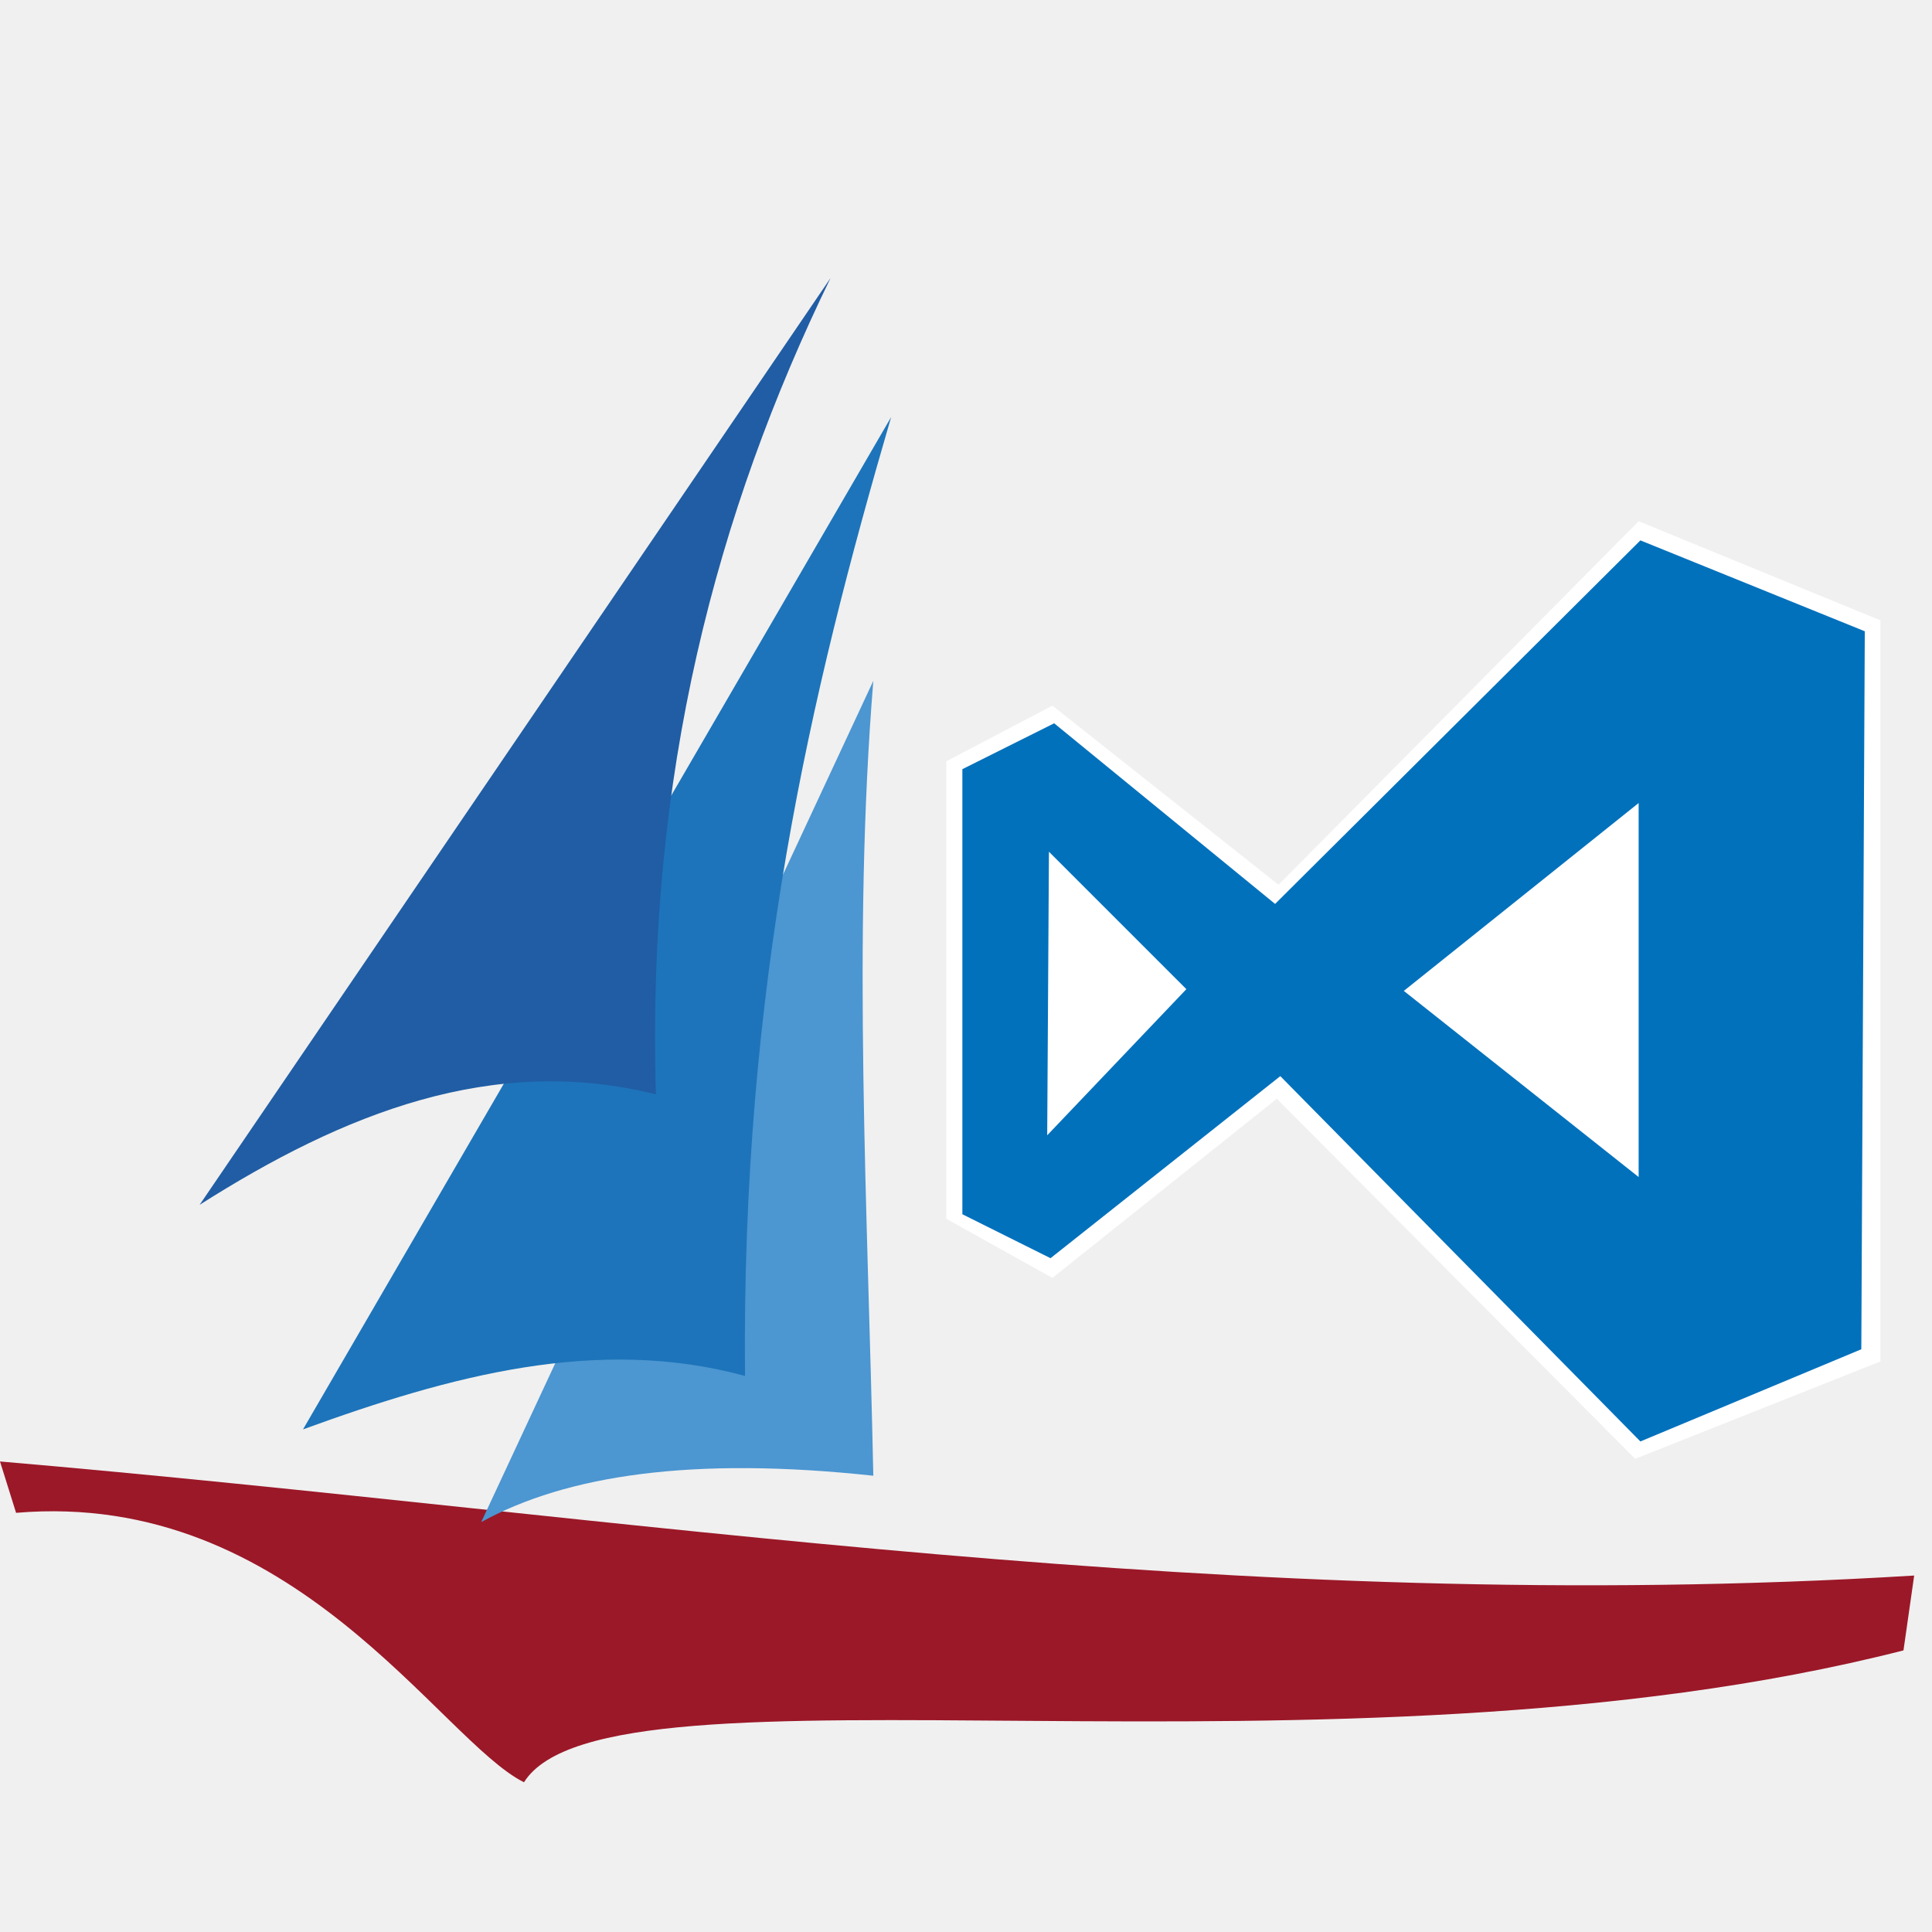
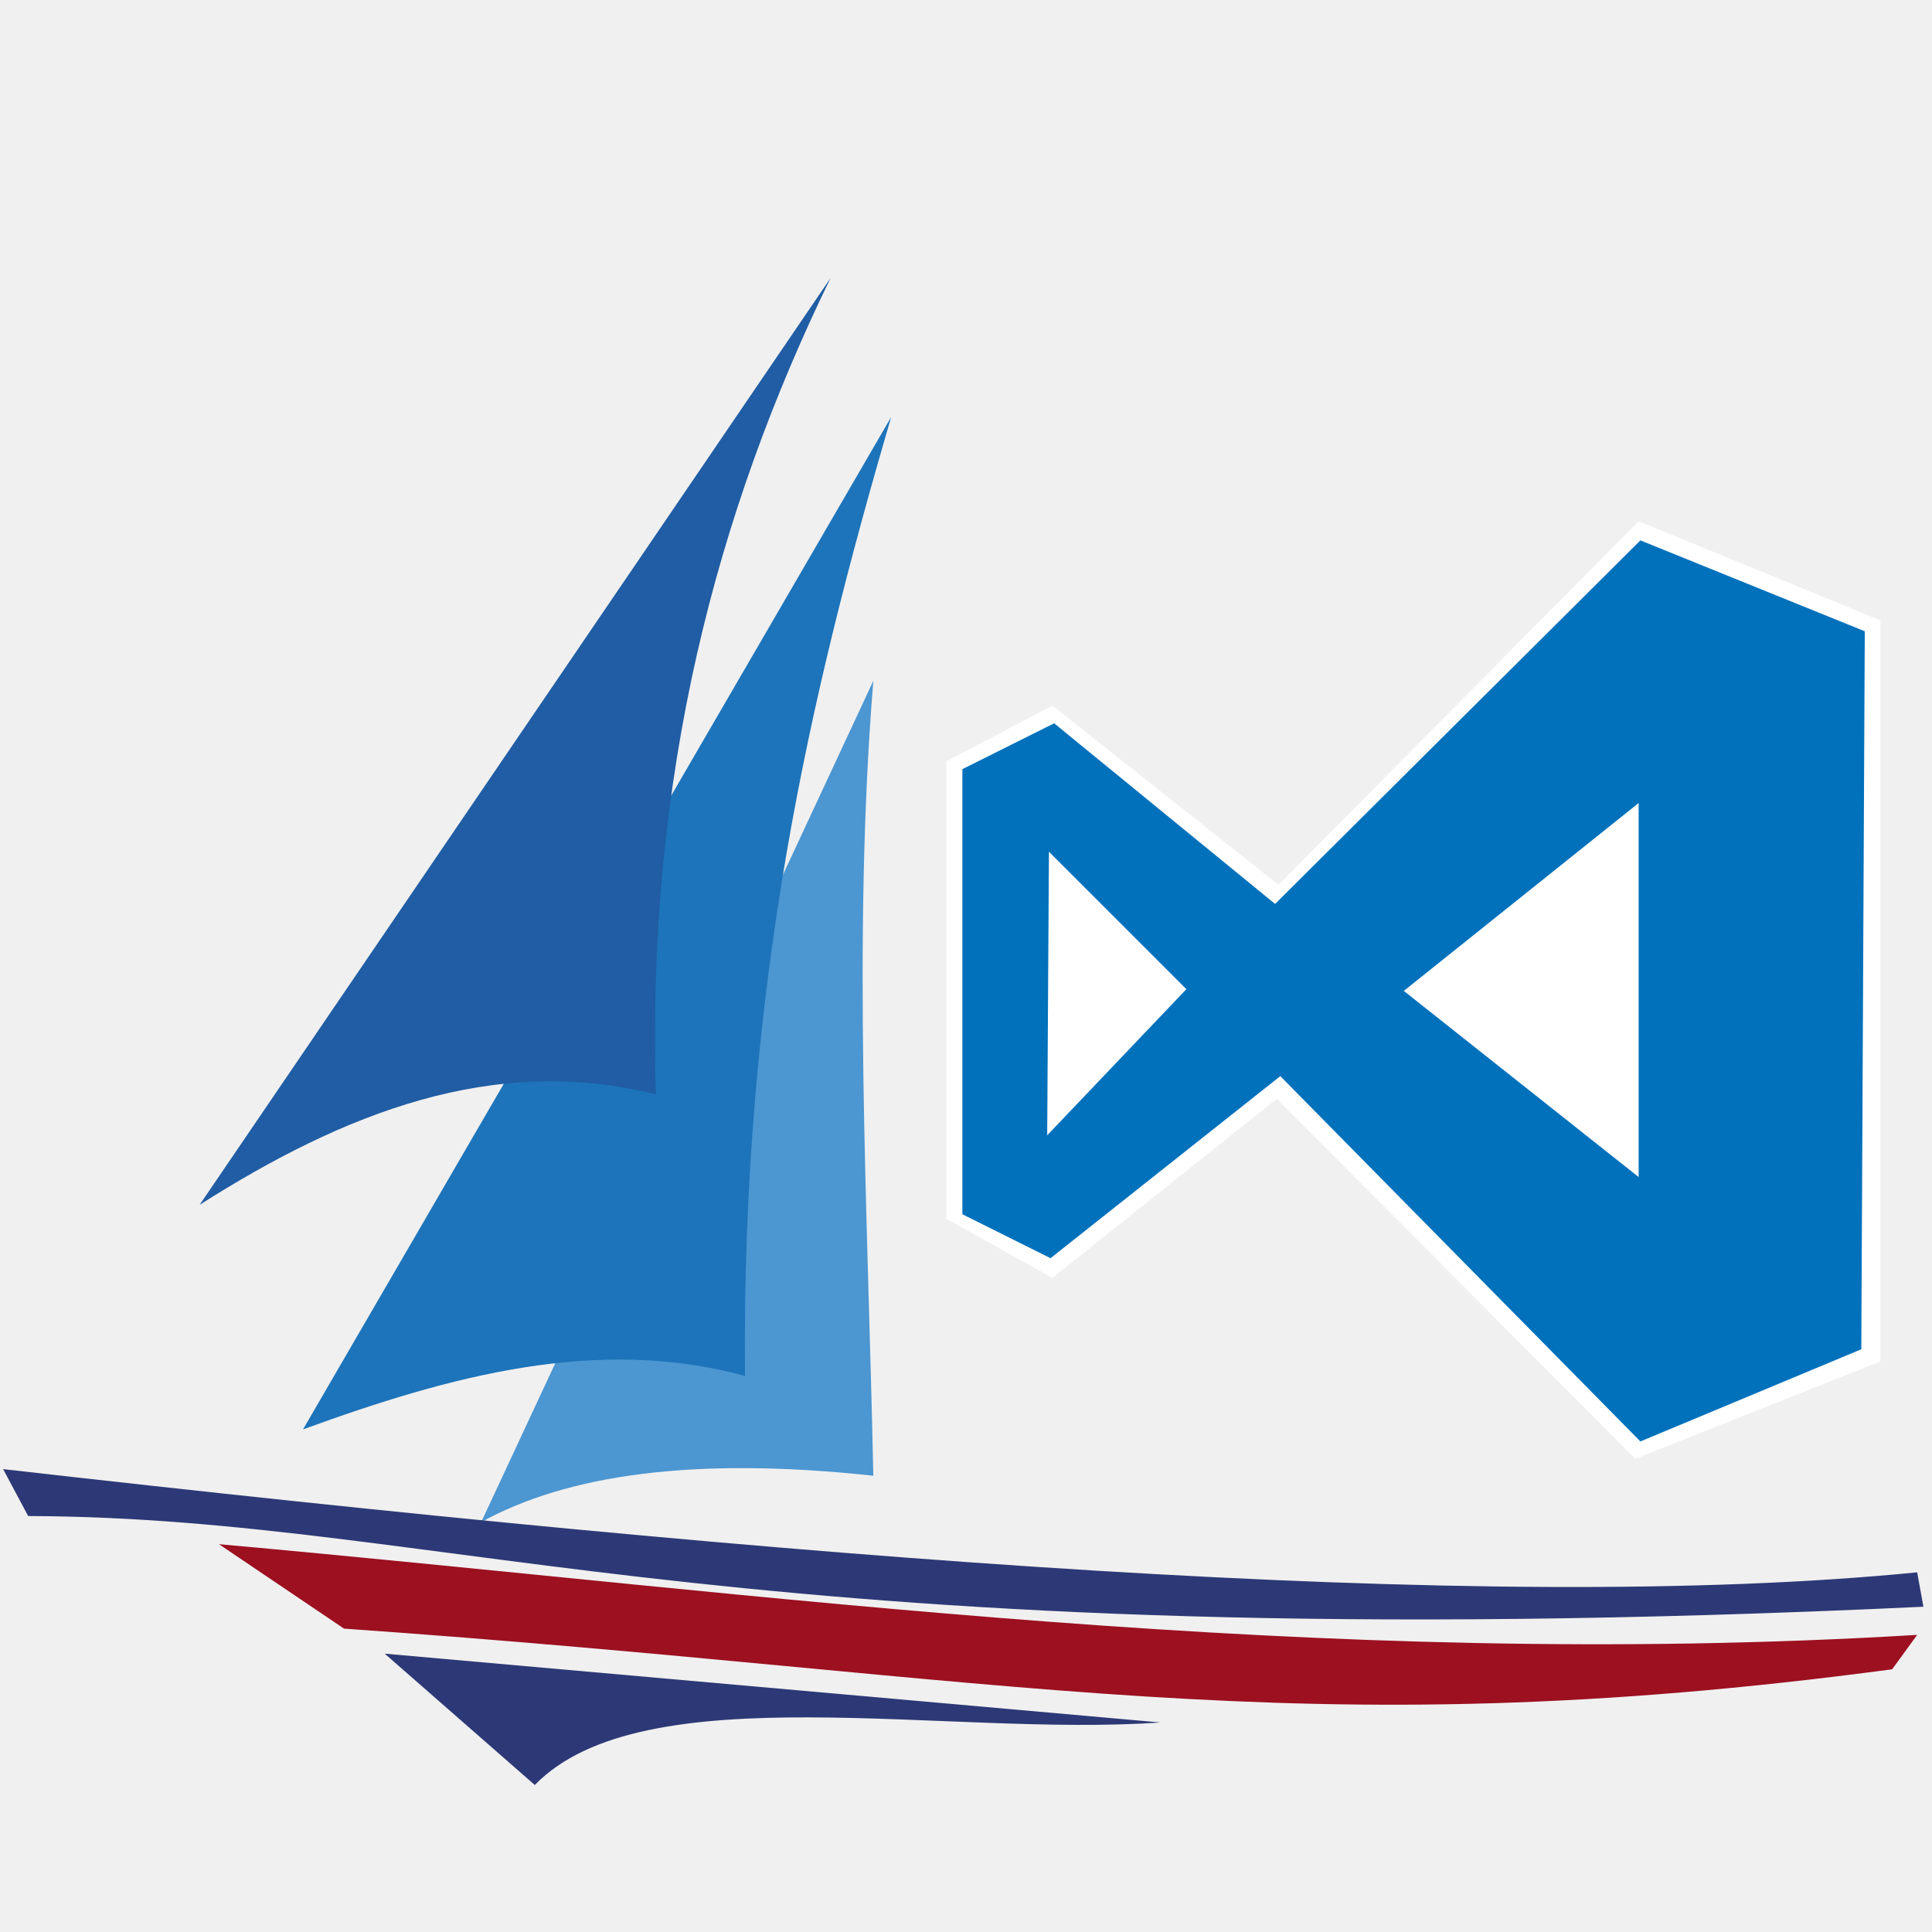
<svg xmlns="http://www.w3.org/2000/svg" width="160" height="160" viewBox="0 0 160 160" id="svg2" version="1.1">
-   <defs id="defs4" />
+   <style>
+       .blue1 { fill:#4c96d1; stroke:none; }
+       .blue2 { fill:#1d74ba; stroke:none; }
+       .blue3 { fill:#205da4; stroke:none; }
+       .blue4 { fill:#0271bc; stroke:none; }
+       .blue5 { fill:#2d3976; stroke:none; }
+       .red1 { fill:#9c1020; stroke:none; }
+       .white { fill:white; stroke:none; }
+     </style>
  <g id="layer1" transform="translate(0,-892.3622)">
-     <path style="fill:#991424;fill-rule:evenodd;stroke:none;stroke-width:1px;stroke-linecap:butt;stroke-linejoin:miter;stroke-opacity:1;fill-opacity:0.98" d="m 0,1013.395 c 52.123,4.466 102.084,12.896 158.524,9.447 l -0.886,6.199 c -47.234,12.066 -107.324,-0.139 -114.244,10.922 -6.974,-3.485 -19.053,-24.279 -42.062,-22.314 z" id="path4230" />
-     <path style="fill:#4c96d1;fill-rule:evenodd;stroke:none;stroke-width:1px;stroke-linecap:round;stroke-linejoin:round;stroke-opacity:1;fill-opacity:0.996" d="m 72.325,948.746 c -1.741,21.363 -0.458,43.734 0,65.83 -14.956,-1.613 -25.385,-0.057 -32.472,3.838 z" id="path4226" />
-     <path style="fill:#1d74ba;fill-rule:evenodd;stroke:none;stroke-width:1px;stroke-linecap:round;stroke-linejoin:round;stroke-opacity:1;fill-opacity:1" d="m 73.801,926.901 -48.708,83.838 c 12.201,-4.45 24.404,-7.756 36.605,-4.428 -0.301,-32.251 5.407,-56.489 12.103,-79.41 z" id="path4224" />
-     <path style="fill:#205da4;fill-rule:evenodd;stroke:none;stroke-width:1px;stroke-linecap:round;stroke-linejoin:round;stroke-opacity:1;fill-opacity:1" d="m 68.782,915.388 -52.251,76.753 c 11.947,-7.59 24.275,-12.513 37.786,-9.151 -0.794,-26.422 5.047,-48.25 14.465,-67.601 z" id="path4220" />
-     <path style="fill:#ffffff;fill-rule:evenodd;stroke:none;stroke-width:1px;stroke-linecap:butt;stroke-linejoin:miter;stroke-opacity:1;fill-opacity:1" d="m 78.369,955.409 8.788,-4.61 18.728,14.838 29.821,-30.109 20.025,8.211 0,61.37 -20.313,8.067 -29.677,-29.821 -18.584,14.838 -8.788,-4.898 z" id="path4293" />
-     <path style="fill:#0271bc;fill-rule:evenodd;stroke:none;stroke-width:0.1;stroke-linecap:round;stroke-linejoin:round;stroke-miterlimit:4;stroke-dasharray:none;stroke-opacity:1;fill-opacity:1" d="M 135.85 44.752 L 105.598 74.859 L 87.301 59.9 L 79.699 63.699 L 79.699 100.559 L 87 104.199 L 106.029 89.121 L 135.85 119.375 L 154.146 111.74 L 154.434 52.279 L 135.85 44.752 z M 135.705 66.504 L 135.705 97.477 L 116.258 82.062 L 135.705 66.504 z M 86.869 70.537 L 98.25 81.918 L 86.725 94.02 L 86.869 70.537 z " transform="translate(0,892.3622)" id="path4295" />
+     <path class="blue1" d="m 72.325,948.746 c -1.741,21.363 -0.458,43.734 0,65.83 -14.956,-1.613 -25.385,-0.057 -32.472,3.838 z" id="sail1" />
+     <path class="blue2" d="m 73.801,926.901 -48.708,83.838 c 12.201,-4.45 24.404,-7.756 36.605,-4.428 -0.301,-32.251 5.407,-56.489 12.103,-79.41 z" id="sail2" />
+     <path class="blue3" d="m 68.782,915.388 -52.251,76.753 c 11.947,-7.59 24.275,-12.513 37.786,-9.151 -0.794,-26.422 5.047,-48.25 14.465,-67.601 z" id="sail3" />
+     <path class="blue5" d="m 0.259,1014.029 2.072,3.885 c 35.247,0.123 59.059,12.119 156.959,7.511 l -0.518,-2.849 c -35.873,3.55 -93.078,-1.097 -158.513,-8.547 z" id="hull1" />
+     <path class="red1" d="m 18.131,1020.245 c 45.993,4.13 90.757,10.515 140.641,7.511 l -2.072,2.849 c -49.48,6.617 -72.666,0.515 -128.209,-3.367 z" id="hull2" />
+     <path class="blue5" d="m 31.858,1029.311 64.234,5.698 c -17.626,1.249 -42.789,-4.099 -51.802,5.18 z" id="hull3" />
+     <path class="white" d="m 78.369,955.409 8.788,-4.61 18.728,14.838 29.821,-30.109 20.025,8.211 0,61.37 -20.313,8.067 -29.677,-29.821 -18.584,14.838 -8.788,-4.898 z" id="vscode-border" />
+     <path class="blue4" d="M 135.85 44.752 L 105.598 74.859 L 87.301 59.9 L 79.699 63.699 L 79.699 100.559 L 87 104.199 L 106.029 89.121 L 135.85 119.375 L 154.146 111.74 L 154.434 52.279 L 135.85 44.752 z M 135.705 66.504 L 135.705 97.477 L 116.258 82.062 L 135.705 66.504 z M 86.869 70.537 L 98.25 81.918 L 86.725 94.02 L 86.869 70.537 z " transform="translate(0,892.3622)" id="vscode-fill" />
  </g>
</svg>
